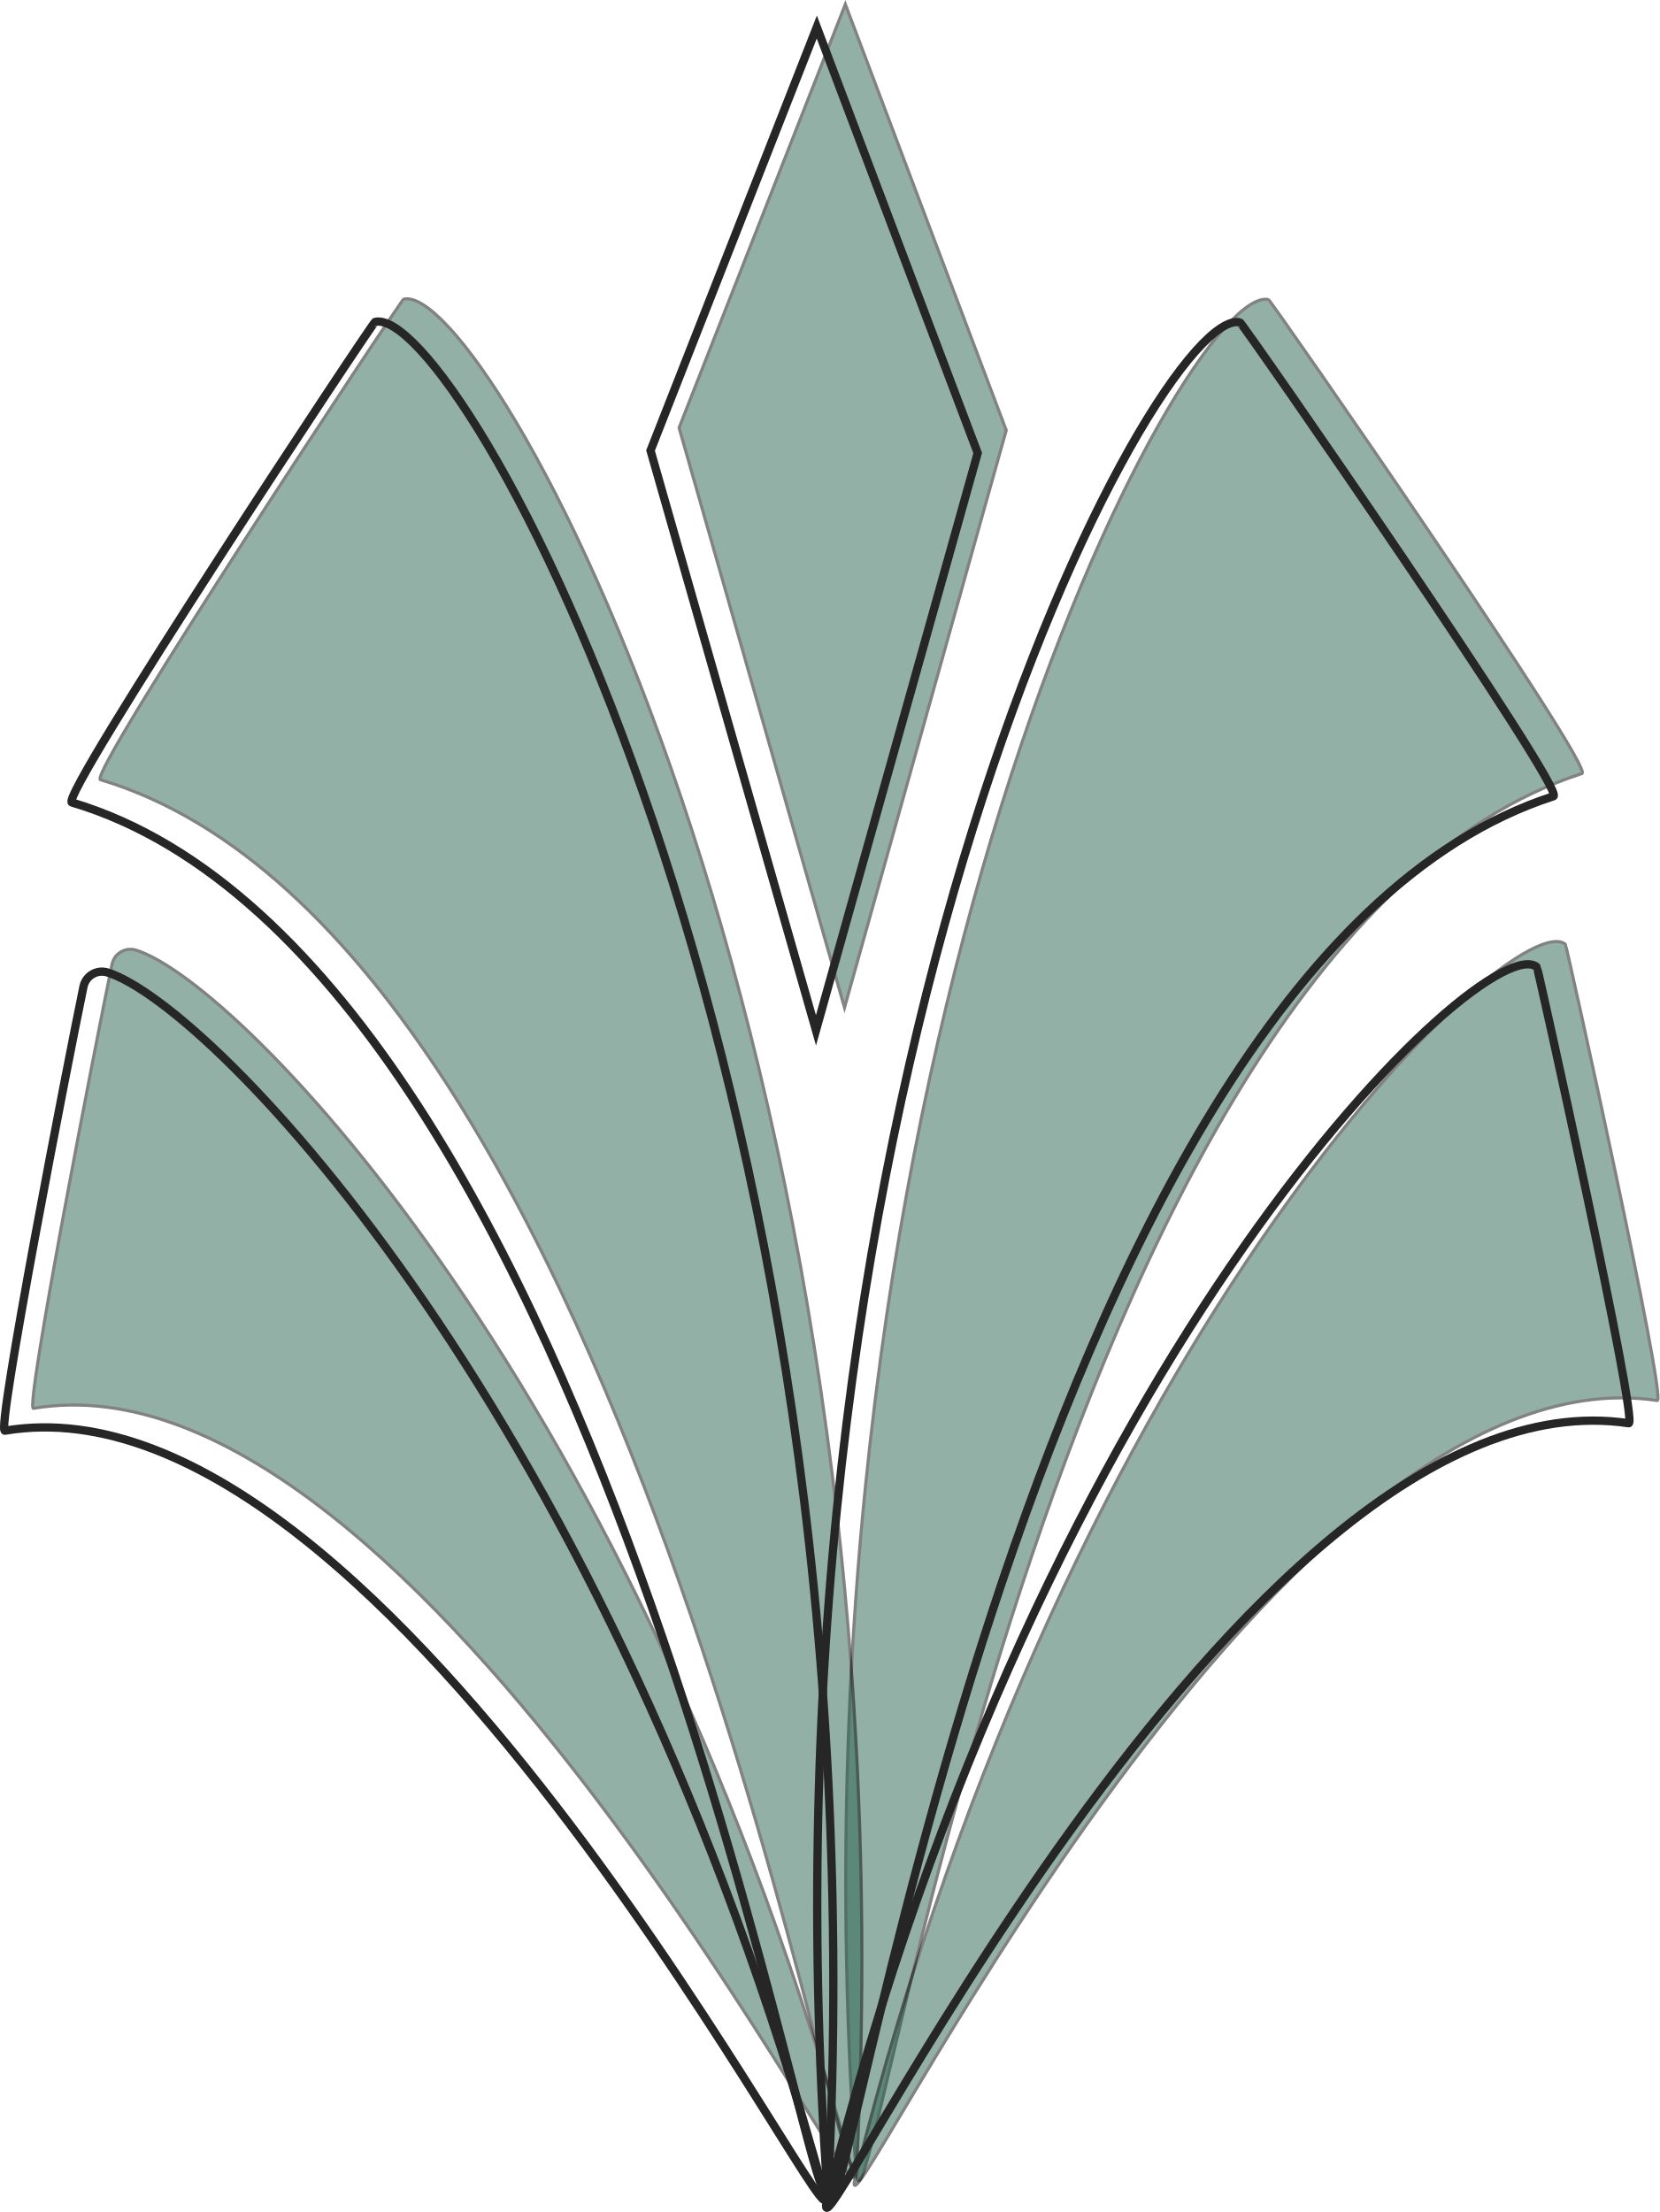
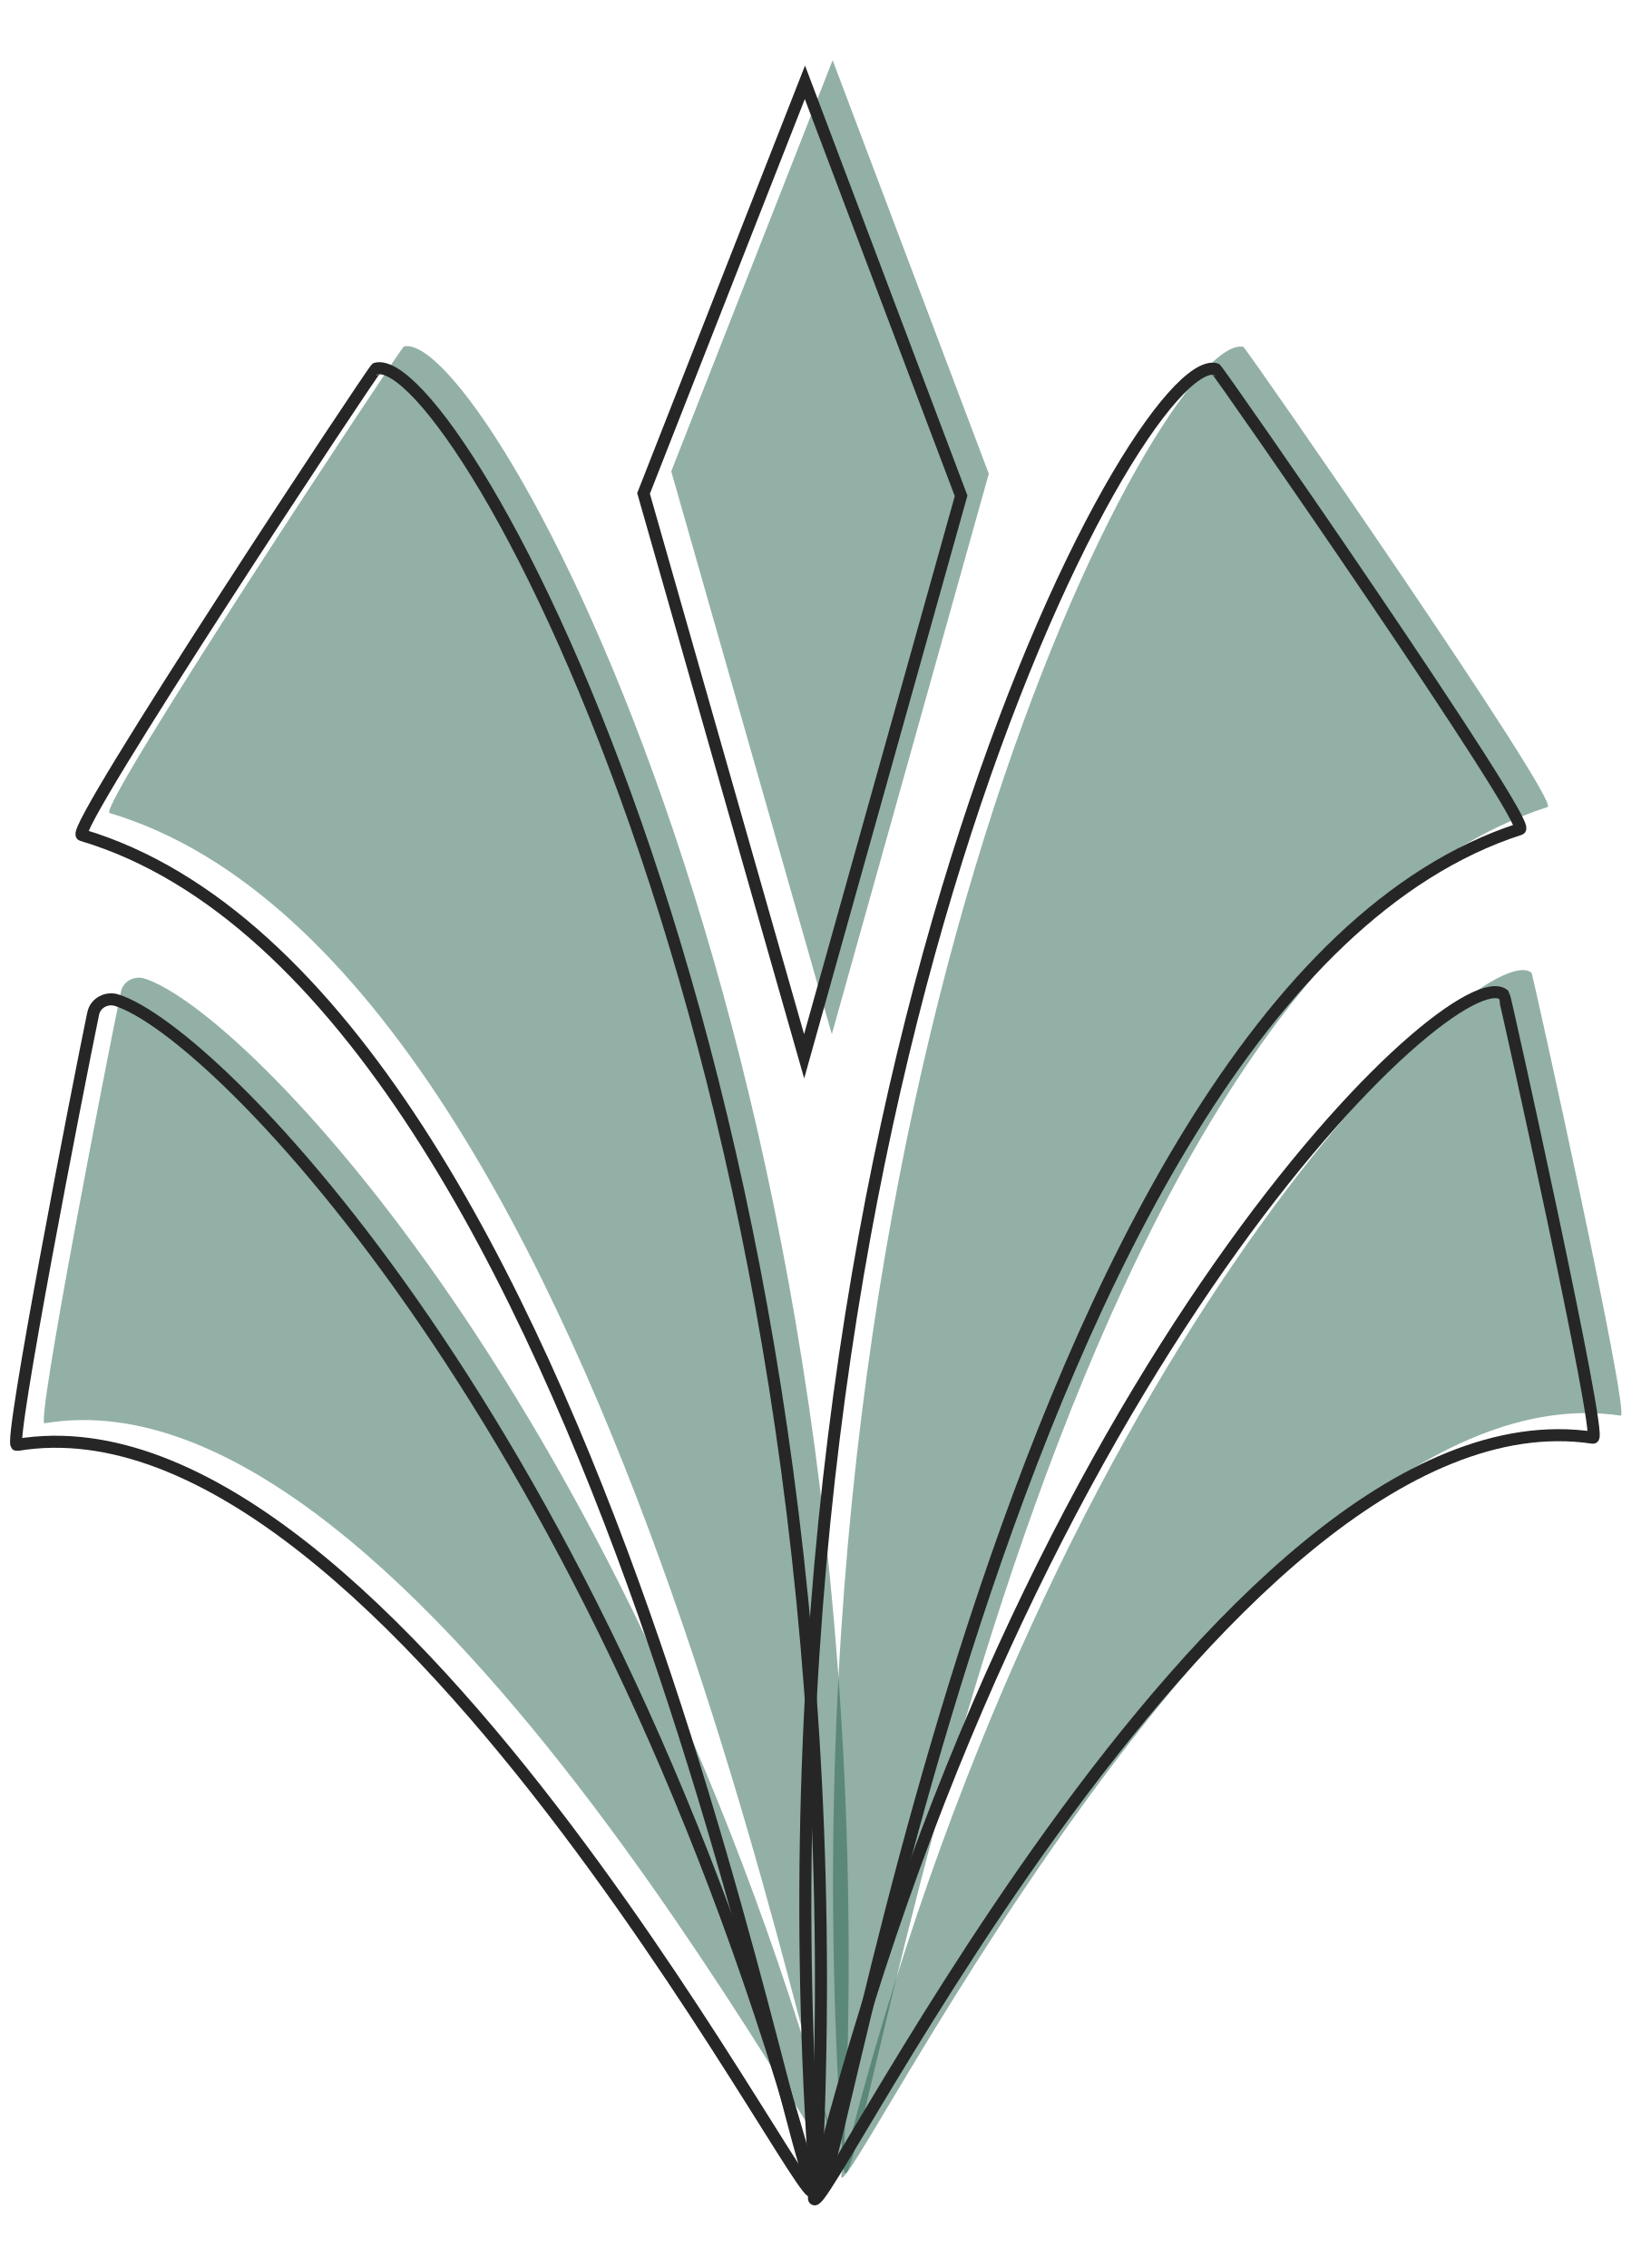
- <svg xmlns="http://www.w3.org/2000/svg" id="Layer_1" data-name="Layer 1" viewBox="0 0 401.25 534.86">
-   <defs>
-     <style>.cls-1{fill:#225e4a;stroke:#000;stroke-width:0.75px;opacity:0.49;isolation:isolate;}.cls-1,.cls-2{stroke-miterlimit:10;}.cls-2{fill:none;stroke:#262626;stroke-width:2px;}</style>
-   </defs>
-   <g id="Layer_2" data-name="Layer 2">
-     <polygon class="cls-1" points="164.19 103.44 204.19 243.64 243.29 104.04 204.39 1.04 164.19 103.44" />
-     <path class="cls-1" d="M294.4,580.2c-19.4-273,79.9-456.9,99.7-452.6.6.1,79.2,113.5,75.8,114.6C339.9,284.1,296.7,613,294.4,580.2Z" transform="translate(-87.41 -55.16)" />
-     <path class="cls-1" d="M268.8,598.9" transform="translate(-87.41 -55.16)" />
-     <path class="cls-1" d="M294.2,581.7C346,374.5,453.9,273.5,465.9,283.5c.3.4,24.7,110.6,22.2,110.3C393.7,379.7,288,606.5,294.2,581.7Z" transform="translate(-87.41 -55.16)" />
-     <path class="cls-1" d="M293.5,579.8C241.9,391.4,145.4,292.7,120.3,284.9a4.56,4.56,0,0,0-5.8,3.4c-3.8,18.3-21.2,107.8-19,107.4C189.4,379.8,300.2,604.4,293.5,579.8Z" transform="translate(-87.41 -55.16)" />
-     <path class="cls-1" d="M294.6,577.8C308,304.4,204.7,122.8,185,127.5c-.6.1-76.7,115.2-73.3,116.2C242.6,282.8,293,610.6,294.6,577.8Z" transform="translate(-87.41 -55.16)" />
+ <svg xmlns="http://www.w3.org/2000/svg" version="1.1" id="Layer_1" x="0px" y="0px" viewBox="0 0 411.2 564.9" style="enable-background:new 0 0 411.2 564.9;" xml:space="preserve">
+   <style type="text/css">
+ 	.st0{opacity:0.49;fill:#225E4A;enable-background:new    ;}
+ 	.st1{fill:none;stroke:#262626;stroke-width:3;stroke-miterlimit:10;}
+ </style>
+   <g id="Layer_2_1_">
+     <polygon class="st0" points="167.2,117.4 207.2,257.6 246.3,118 207.4,15  " />
+     <path class="st0" d="M210,539c-19.4-273,79.9-456.9,99.7-452.6c0.6,0.1,79.2,113.5,75.8,114.6C255.5,242.9,212.3,571.8,210,539z" />
+     <path class="st0" d="M184.4,557.7" />
+     <path class="st0" d="M209.8,540.5c51.8-207.2,159.7-308.2,171.7-298.2c0.3,0.4,24.7,110.6,22.2,110.3   C309.3,338.5,203.6,565.3,209.8,540.5z" />
+     <path class="st0" d="M209.1,538.6C157.5,350.2,61,251.5,35.9,243.7c-2.4-0.7-5,0.6-5.7,3c0,0.1-0.1,0.3-0.1,0.4   c-3.8,18.3-21.2,107.8-19,107.4C105,338.6,215.8,563.2,209.1,538.6z" />
+     <path class="st0" d="M210.2,536.6c13.4-273.4-89.9-455-109.6-450.3c-0.6,0.1-76.7,115.2-73.3,116.2   C158.2,241.6,208.6,569.4,210.2,536.6z" />
  </g>
-   <g id="Layer_1-2" data-name="Layer 1">
+   <g id="Layer_1-2">
    <g id="losange">
-       <polygon class="cls-2" points="157.29 108.94 197.29 249.14 236.39 109.54 197.49 6.54 157.29 108.94" />
-       <path class="cls-2" d="M287.5,585.7c-19.4-273,79.9-456.9,99.7-452.6.6.1,79.2,113.5,75.8,114.6C333,289.6,289.8,618.5,287.5,585.7Z" transform="translate(-87.41 -55.16)" />
-       <path class="cls-2" d="M253.3,605.8" transform="translate(-87.41 -55.16)" />
-       <path class="cls-2" d="M287.4,587.1C339.2,379.9,447.1,279,459,289c.3.4,24.7,110.6,22.2,110.3C386.9,385.2,281.2,612,287.4,587.1Z" transform="translate(-87.41 -55.16)" />
-       <path class="cls-2" d="M286.6,585.2C235,396.8,138.5,298.1,113.4,290.3a4.56,4.56,0,0,0-5.8,3.4c-3.8,18.3-21.2,107.8-19,107.4C182.5,385.3,293.4,609.9,286.6,585.2Z" transform="translate(-87.41 -55.16)" />
-       <path class="cls-2" d="M287.7,583.3c13.4-273.4-89.9-455-109.6-450.3-.6.1-76.7,115.2-73.3,116.2C235.8,288.2,286.2,616.1,287.7,583.3Z" transform="translate(-87.41 -55.16)" />
+       <polygon class="st1" points="160.3,122.9 200.3,263.1 239.4,123.5 200.5,20.5   " />
+       <path class="st1" d="M203.1,544.5c-19.4-273,79.9-456.9,99.7-452.6c0.6,0.1,79.2,113.5,75.8,114.6    C248.6,248.4,205.4,577.3,203.1,544.5z" />
+       <path class="st1" d="M168.9,564.6" />
+       <path class="st1" d="M203,545.9c51.8-207.2,159.7-308.1,171.6-298.1c0.3,0.4,24.7,110.6,22.2,110.3    C302.5,344,196.8,570.8,203,545.9z" />
+       <path class="st1" d="M202.2,544C150.6,355.6,54.1,256.9,29,249.1c-2.4-0.7-5,0.6-5.7,3c0,0.1-0.1,0.3-0.1,0.4    C19.4,270.8,2,360.3,4.2,359.9C98.1,344.1,209,568.7,202.2,544z" />
+       <path class="st1" d="M203.3,542.1c13.4-273.4-89.9-455-109.6-450.3C93.1,91.9,17,207,20.4,208C151.4,247,201.8,574.9,203.3,542.1z    " />
    </g>
  </g>
</svg>
